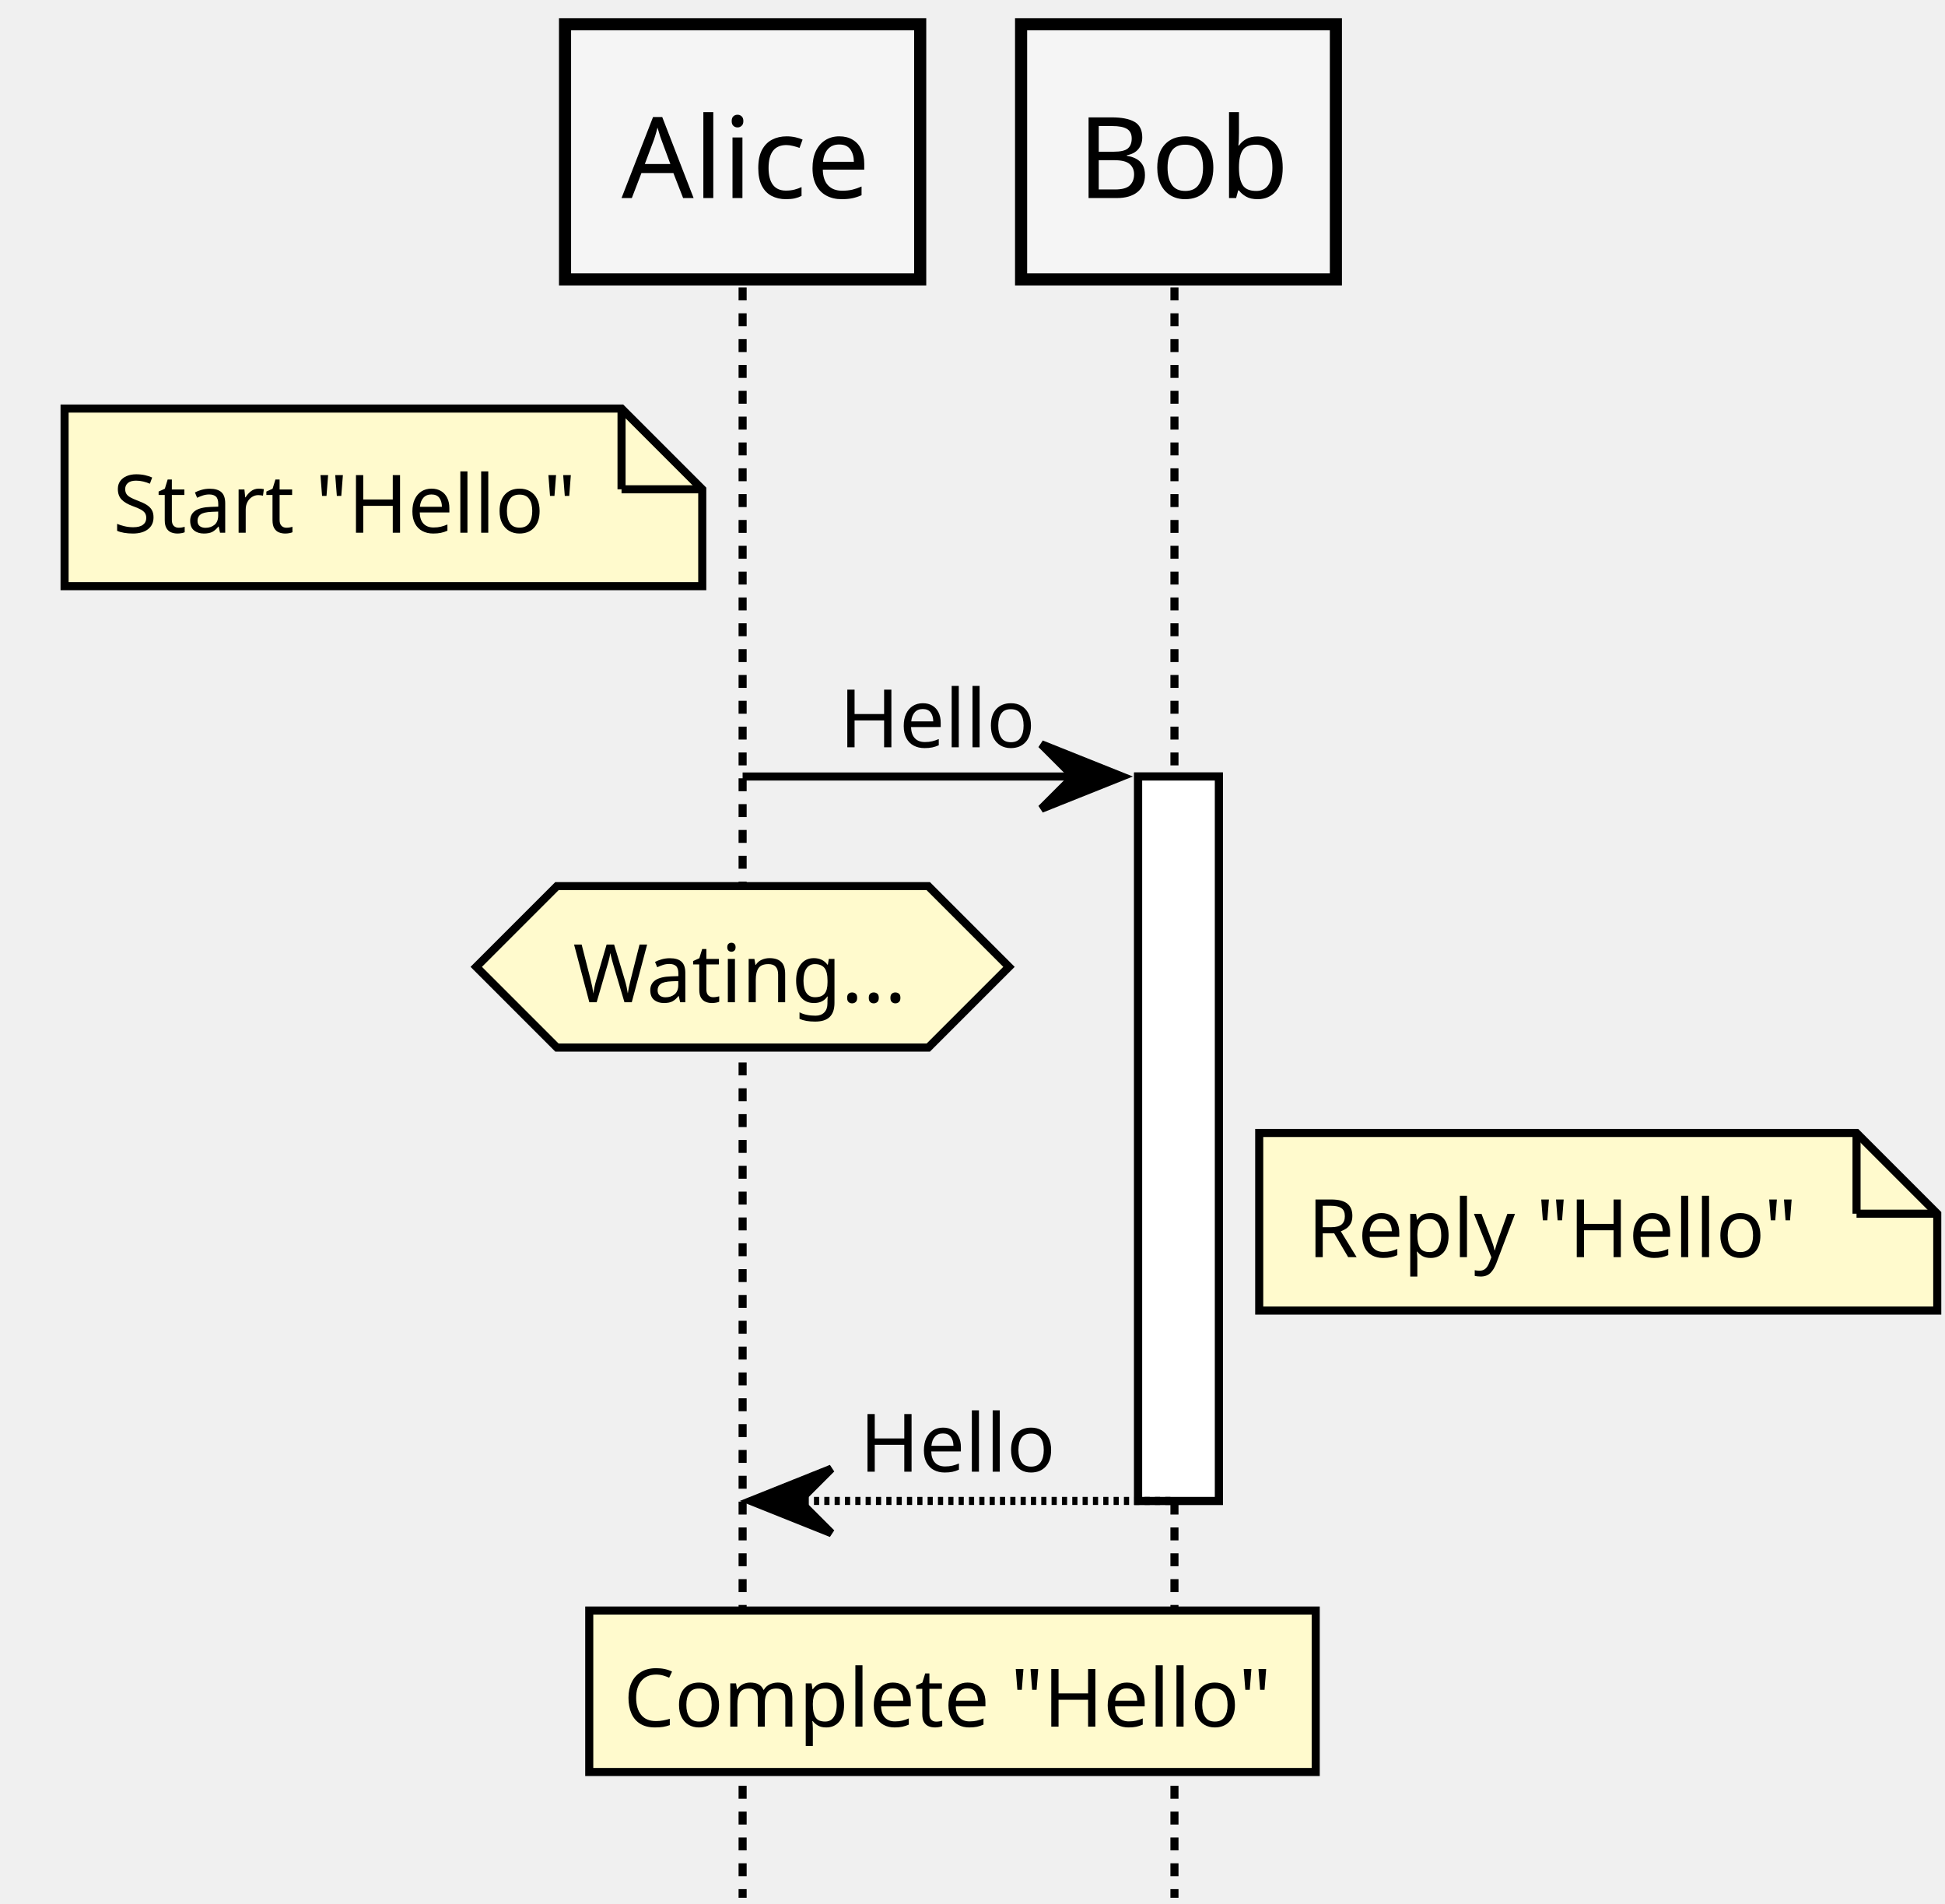
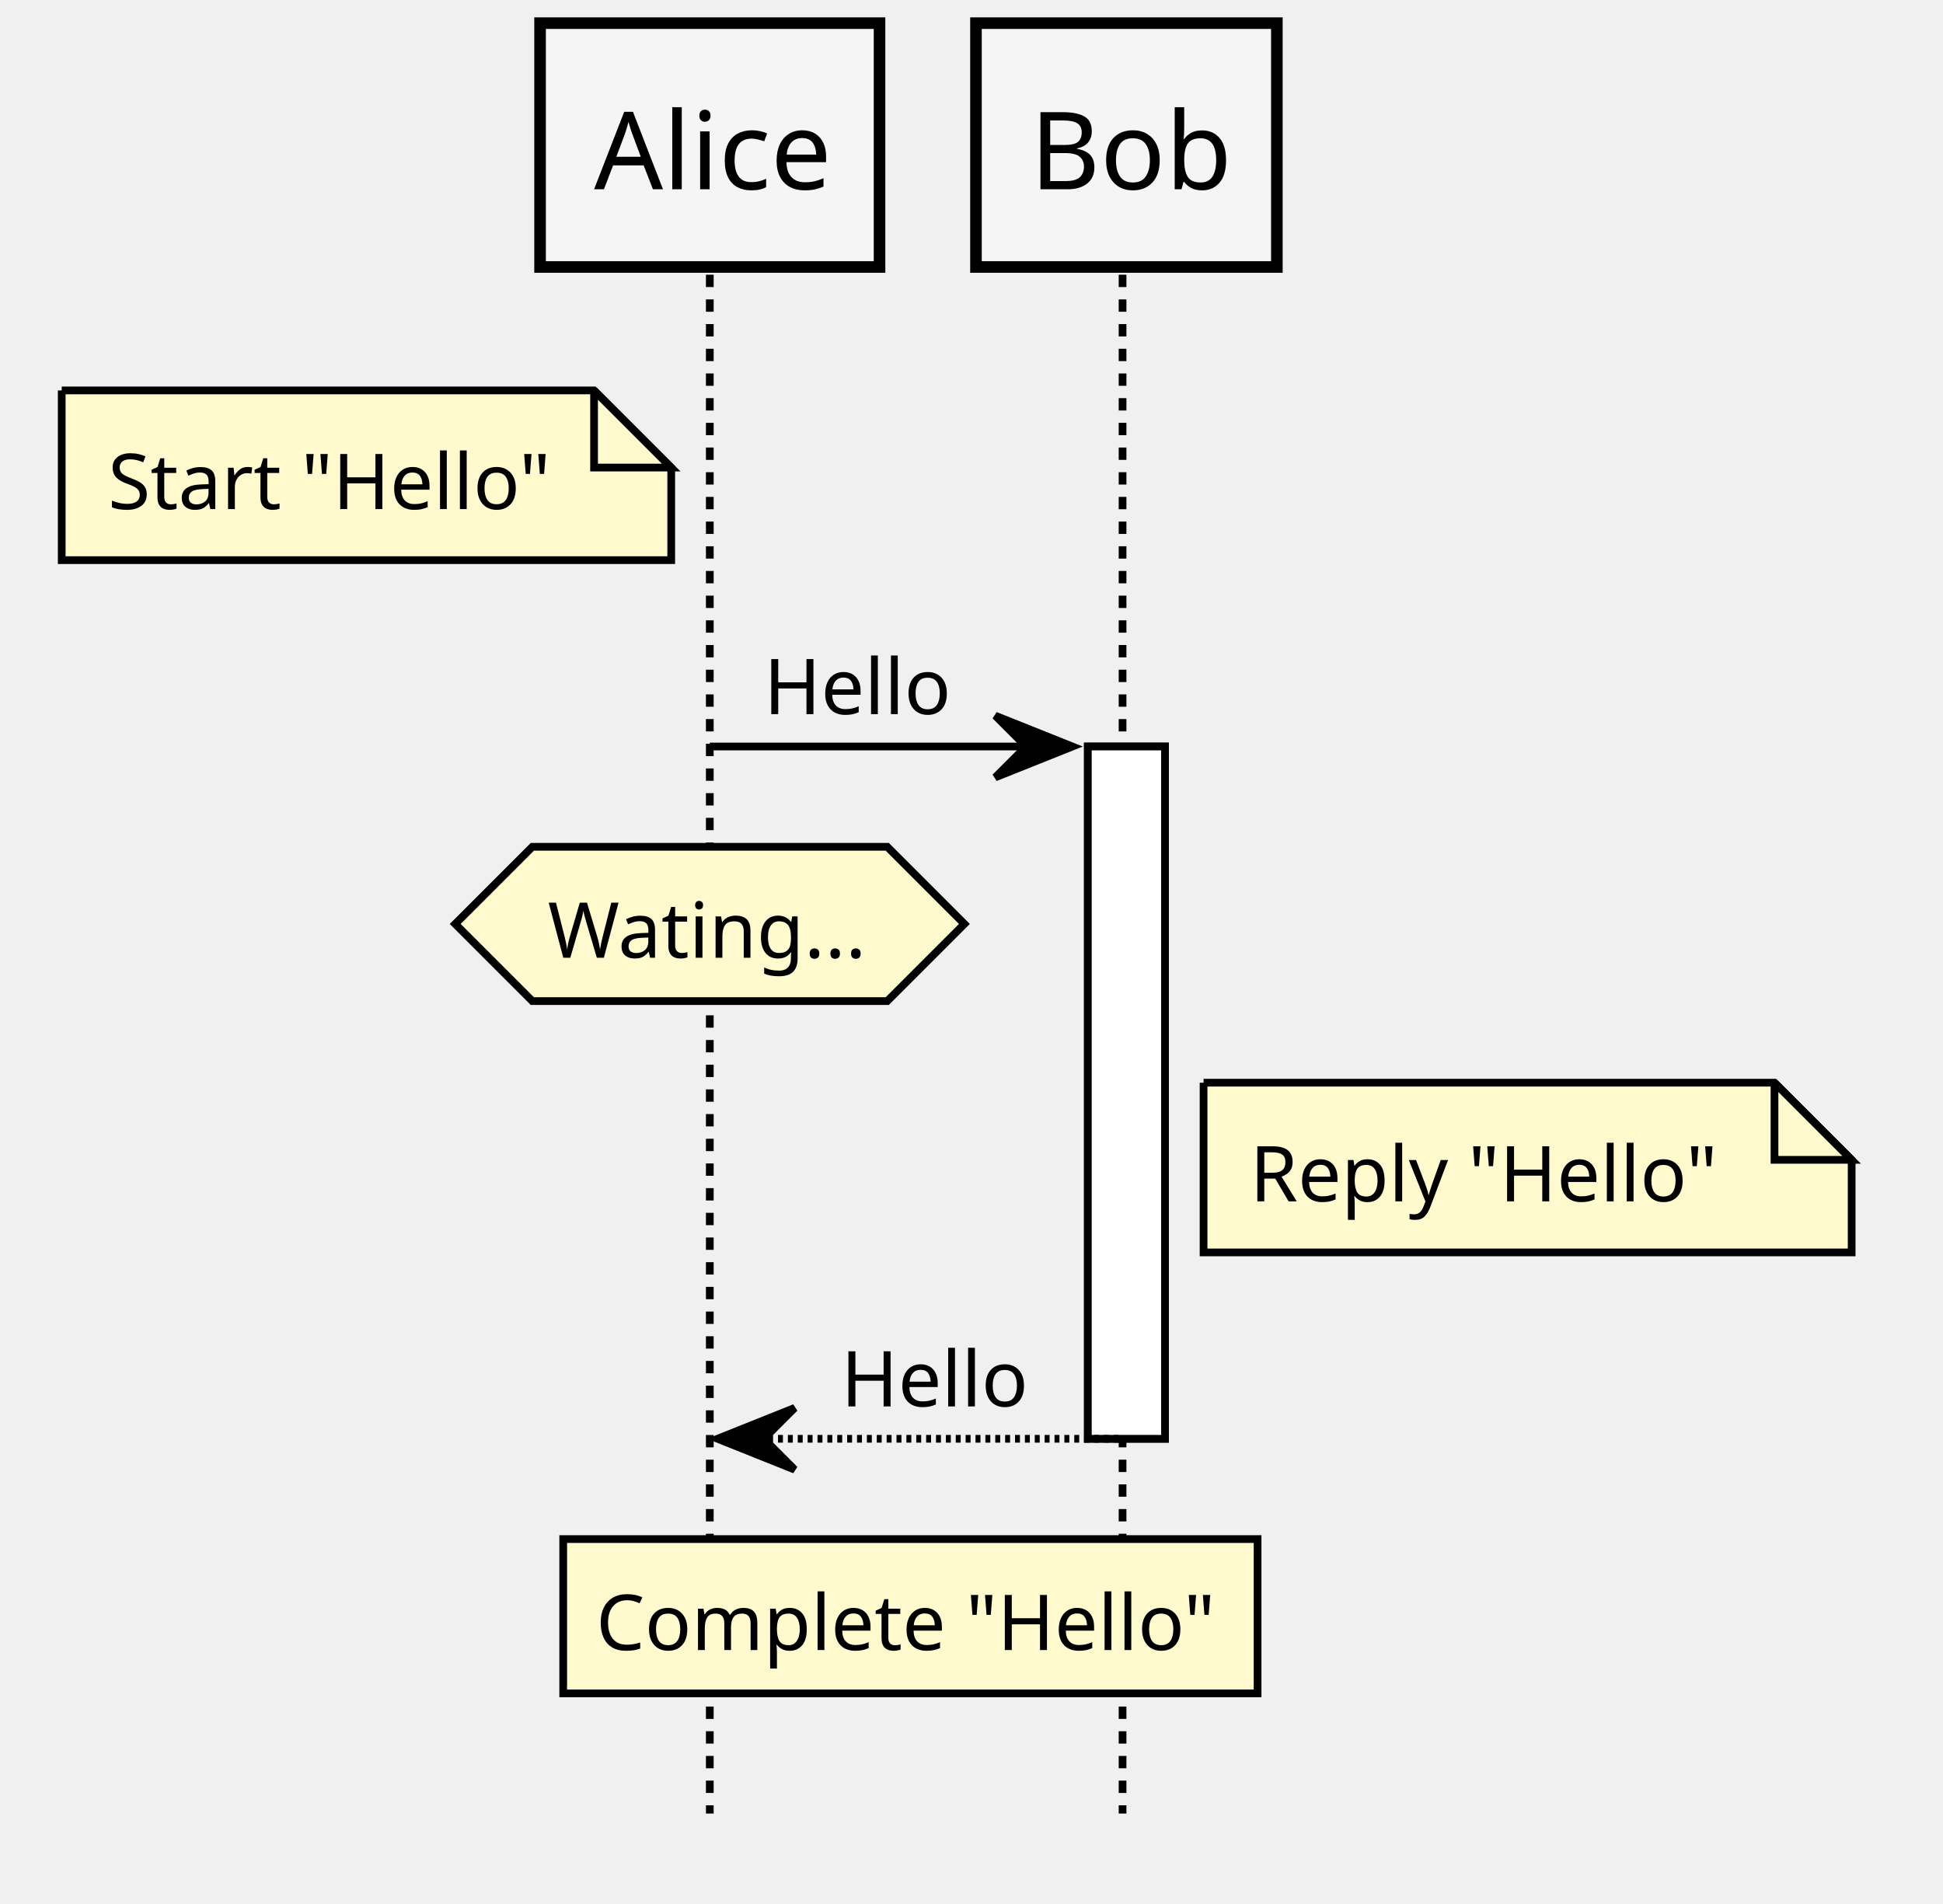
- <svg xmlns="http://www.w3.org/2000/svg" contentScriptType="application/ecmascript" contentStyleType="text/css" height="737.5px" preserveAspectRatio="none" style="width:753px;height:737px;" version="1.1" viewBox="0 0 753 737" width="753.125px" zoomAndPan="magnify">
+ <svg xmlns="http://www.w3.org/2000/svg" contentScriptType="application/ecmascript" contentStyleType="text/css" height="771.875px" preserveAspectRatio="none" style="width:787px;height:771px;" version="1.1" viewBox="0 0 787 771" width="787.5px" zoomAndPan="magnify">
  <defs />
  <g>
-     <rect fill="#FFFFFF" height="280.42" style="stroke: #000000; stroke-width: 3.125;" width="31.25" x="440.625" y="300.586" />
+     <rect fill="#FFFFFF" height="280.42" style="stroke: #000000; stroke-width: 3.125;" width="31.25" x="440.625" y="302.393" />
    <line style="stroke: #000000; stroke-width: 3.125; stroke-dasharray: 5.0,5.0;" x1="287.5" x2="287.5" y1="111.279" y2="734.619" />
    <line style="stroke: #000000; stroke-width: 3.125; stroke-dasharray: 5.0,5.0;" x1="454.688" x2="454.688" y1="111.279" y2="734.619" />
    <rect fill="#F5F5F5" height="98.779" style="stroke: #000000; stroke-width: 4.688;" width="137.5" x="218.75" y="9.375" />
    <text fill="#000000" font-family="sans-serif" font-size="43.75" lengthAdjust="spacingAndGlyphs" textLength="93.75" x="240.625" y="76.666">Alice</text>
    <rect fill="#F5F5F5" height="98.779" style="stroke: #000000; stroke-width: 4.688;" width="121.875" x="395.312" y="9.375" />
    <text fill="#000000" font-family="sans-serif" font-size="43.75" lengthAdjust="spacingAndGlyphs" textLength="78.125" x="417.188" y="76.666">Bob</text>
-     <rect fill="#FFFFFF" height="280.42" style="stroke: #000000; stroke-width: 3.125;" width="31.25" x="440.625" y="300.586" />
-     <polygon fill="#FFFACD" points="25,158.154,25,226.904,271.875,226.904,271.875,189.404,240.625,158.154,25,158.154" style="stroke: #000000; stroke-width: 3.125;" />
-     <line style="stroke: #000000; stroke-width: 3.125;" x1="240.625" x2="240.625" y1="158.154" y2="189.404" />
-     <line style="stroke: #000000; stroke-width: 3.125;" x1="271.875" x2="240.625" y1="189.404" y2="189.404" />
+     <rect fill="#FFFFFF" height="280.42" style="stroke: #000000; stroke-width: 3.125;" width="31.25" x="440.625" y="302.393" />
+     <path d="M25,158.154 L25,226.904 L271.875,226.904 L271.875,189.404 L240.625,158.154 L25,158.154 " fill="#FFFACD" style="stroke: #000000; stroke-width: 3.125;" />
+     <path d="M240.625,158.154 L240.625,189.404 L271.875,189.404 L240.625,158.154 " fill="#FFFACD" style="stroke: #000000; stroke-width: 3.125;" />
    <text fill="#000000" font-family="sans-serif" font-size="31.25" lengthAdjust="spacingAndGlyphs" textLength="181.25" x="43.75" y="206.22">Start "Hello"</text>
-     <polygon fill="#000000" points="403.125,288.086,434.375,300.586,403.125,313.086,415.625,300.586" style="stroke: #000000; stroke-width: 3.125;" />
-     <line style="stroke: #000000; stroke-width: 3.125;" x1="287.5" x2="421.875" y1="300.586" y2="300.586" />
-     <text fill="#000000" font-family="sans-serif" font-size="31.25" lengthAdjust="spacingAndGlyphs" textLength="78.125" x="325" y="289.276">Hello</text>
+     <polygon fill="#000000" points="403.125,289.893,434.375,302.393,403.125,314.893,415.625,302.393" style="stroke: #000000; stroke-width: 3.125;" />
+     <line style="stroke: #000000; stroke-width: 3.125;" x1="287.5" x2="421.875" y1="302.393" y2="302.393" />
+     <text fill="#000000" font-family="sans-serif" font-size="31.25" lengthAdjust="spacingAndGlyphs" textLength="78.125" x="309.375" y="289.276">Hello</text>
    <polygon fill="#FFFACD" points="215.625,343.018,359.375,343.018,390.625,374.268,359.375,405.518,215.625,405.518,184.375,374.268,215.625,343.018" style="stroke: #000000; stroke-width: 3.125;" />
    <text fill="#000000" font-family="sans-serif" font-size="31.25" lengthAdjust="spacingAndGlyphs" textLength="131.25" x="221.875" y="387.958">Wating...</text>
-     <polygon fill="#FFFACD" points="487.5,438.574,487.5,507.324,750,507.324,750,469.824,718.75,438.574,487.5,438.574" style="stroke: #000000; stroke-width: 3.125;" />
-     <line style="stroke: #000000; stroke-width: 3.125;" x1="718.75" x2="718.75" y1="438.574" y2="469.824" />
-     <line style="stroke: #000000; stroke-width: 3.125;" x1="750" x2="718.75" y1="469.824" y2="469.824" />
+     <path d="M487.5,438.574 L487.5,507.324 L750,507.324 L750,469.824 L718.75,438.574 L487.5,438.574 " fill="#FFFACD" style="stroke: #000000; stroke-width: 3.125;" />
+     <path d="M718.75,438.574 L718.75,469.824 L750,469.824 L718.75,438.574 " fill="#FFFACD" style="stroke: #000000; stroke-width: 3.125;" />
    <text fill="#000000" font-family="sans-serif" font-size="31.25" lengthAdjust="spacingAndGlyphs" textLength="196.875" x="506.25" y="486.639">Reply "Hello"</text>
-     <polygon fill="#000000" points="321.875,568.506,290.625,581.006,321.875,593.506,309.375,581.006" style="stroke: #000000; stroke-width: 3.125;" />
-     <line style="stroke: #000000; stroke-width: 3.125; stroke-dasharray: 2.0,2.0;" x1="303.125" x2="453.125" y1="581.006" y2="581.006" />
-     <text fill="#000000" font-family="sans-serif" font-size="31.25" lengthAdjust="spacingAndGlyphs" textLength="78.125" x="332.812" y="569.696">Hello</text>
+     <polygon fill="#000000" points="321.875,570.312,290.625,582.812,321.875,595.312,309.375,582.812" style="stroke: #000000; stroke-width: 3.125;" />
+     <line style="stroke: #000000; stroke-width: 3.125; stroke-dasharray: 2.0,2.0;" x1="303.125" x2="453.125" y1="582.812" y2="582.812" />
+     <text fill="#000000" font-family="sans-serif" font-size="31.25" lengthAdjust="spacingAndGlyphs" textLength="78.125" x="340.625" y="569.696">Hello</text>
    <rect fill="#FFFACD" height="62.5" style="stroke: #000000; stroke-width: 3.125;" width="281.25" x="228.125" y="623.438" />
    <text fill="#000000" font-family="sans-serif" font-size="31.25" lengthAdjust="spacingAndGlyphs" textLength="256.25" x="241.406" y="668.378">Complete "Hello"</text>
  </g>
</svg>
